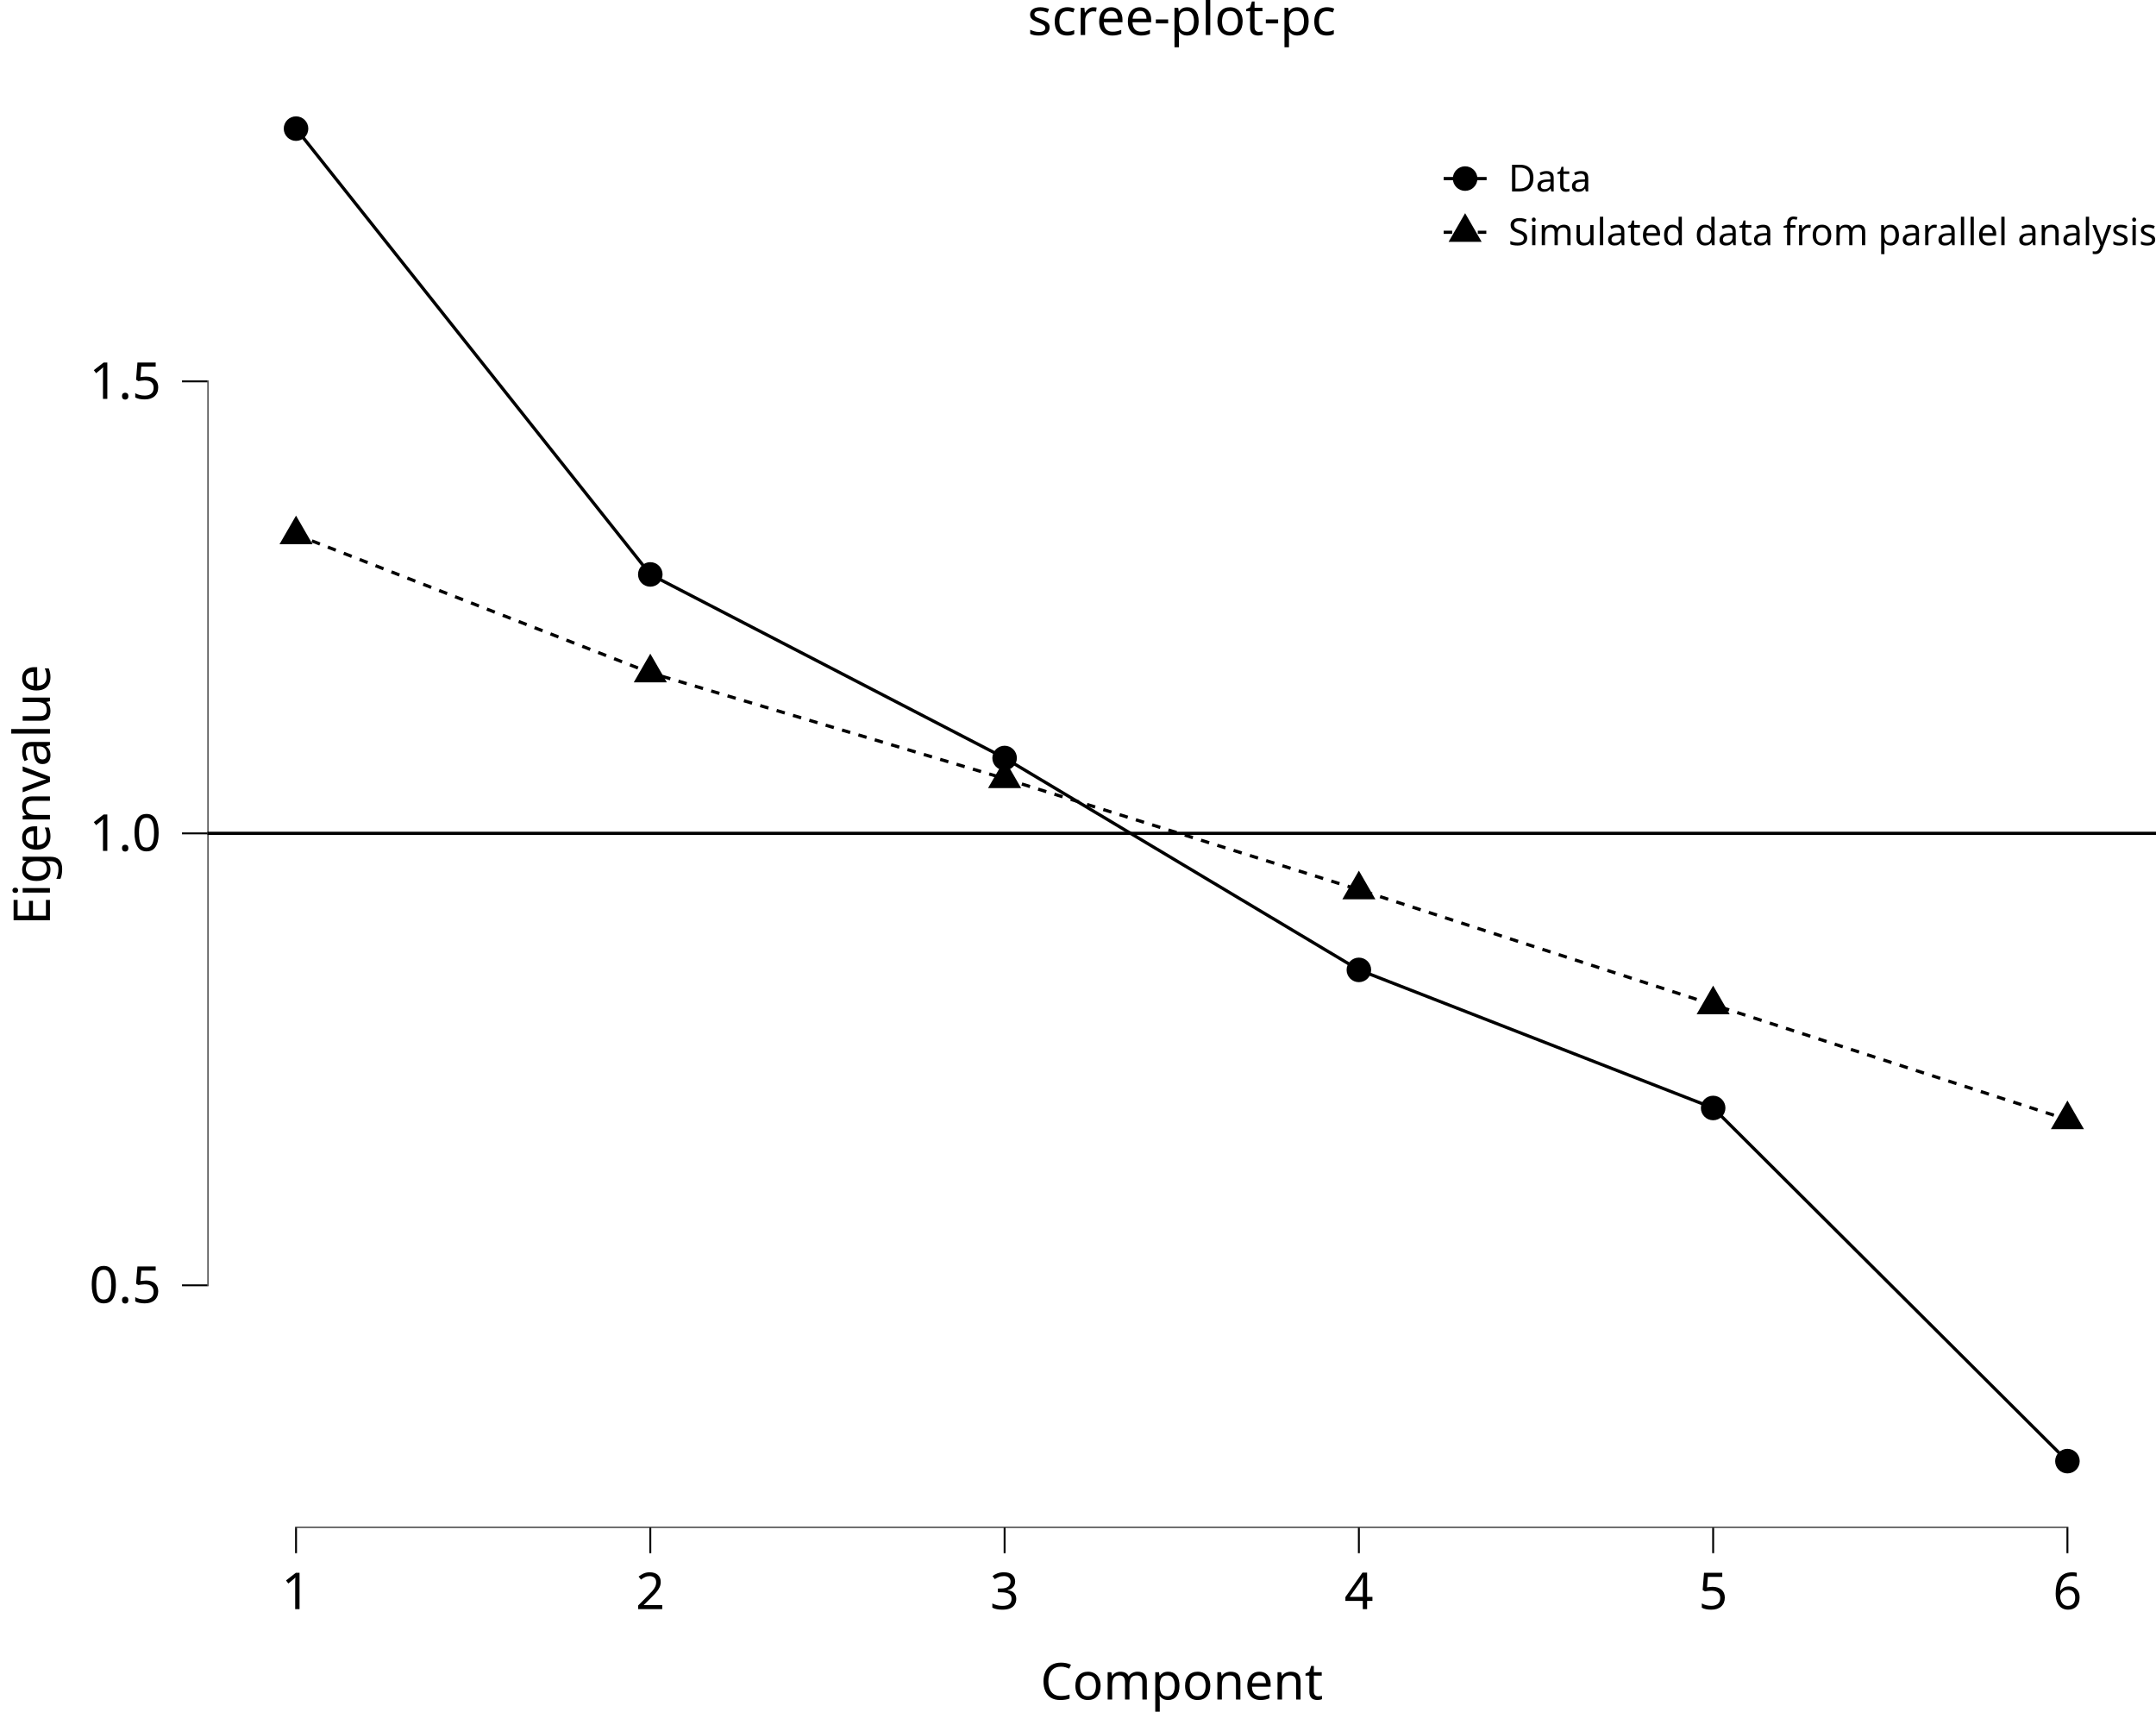
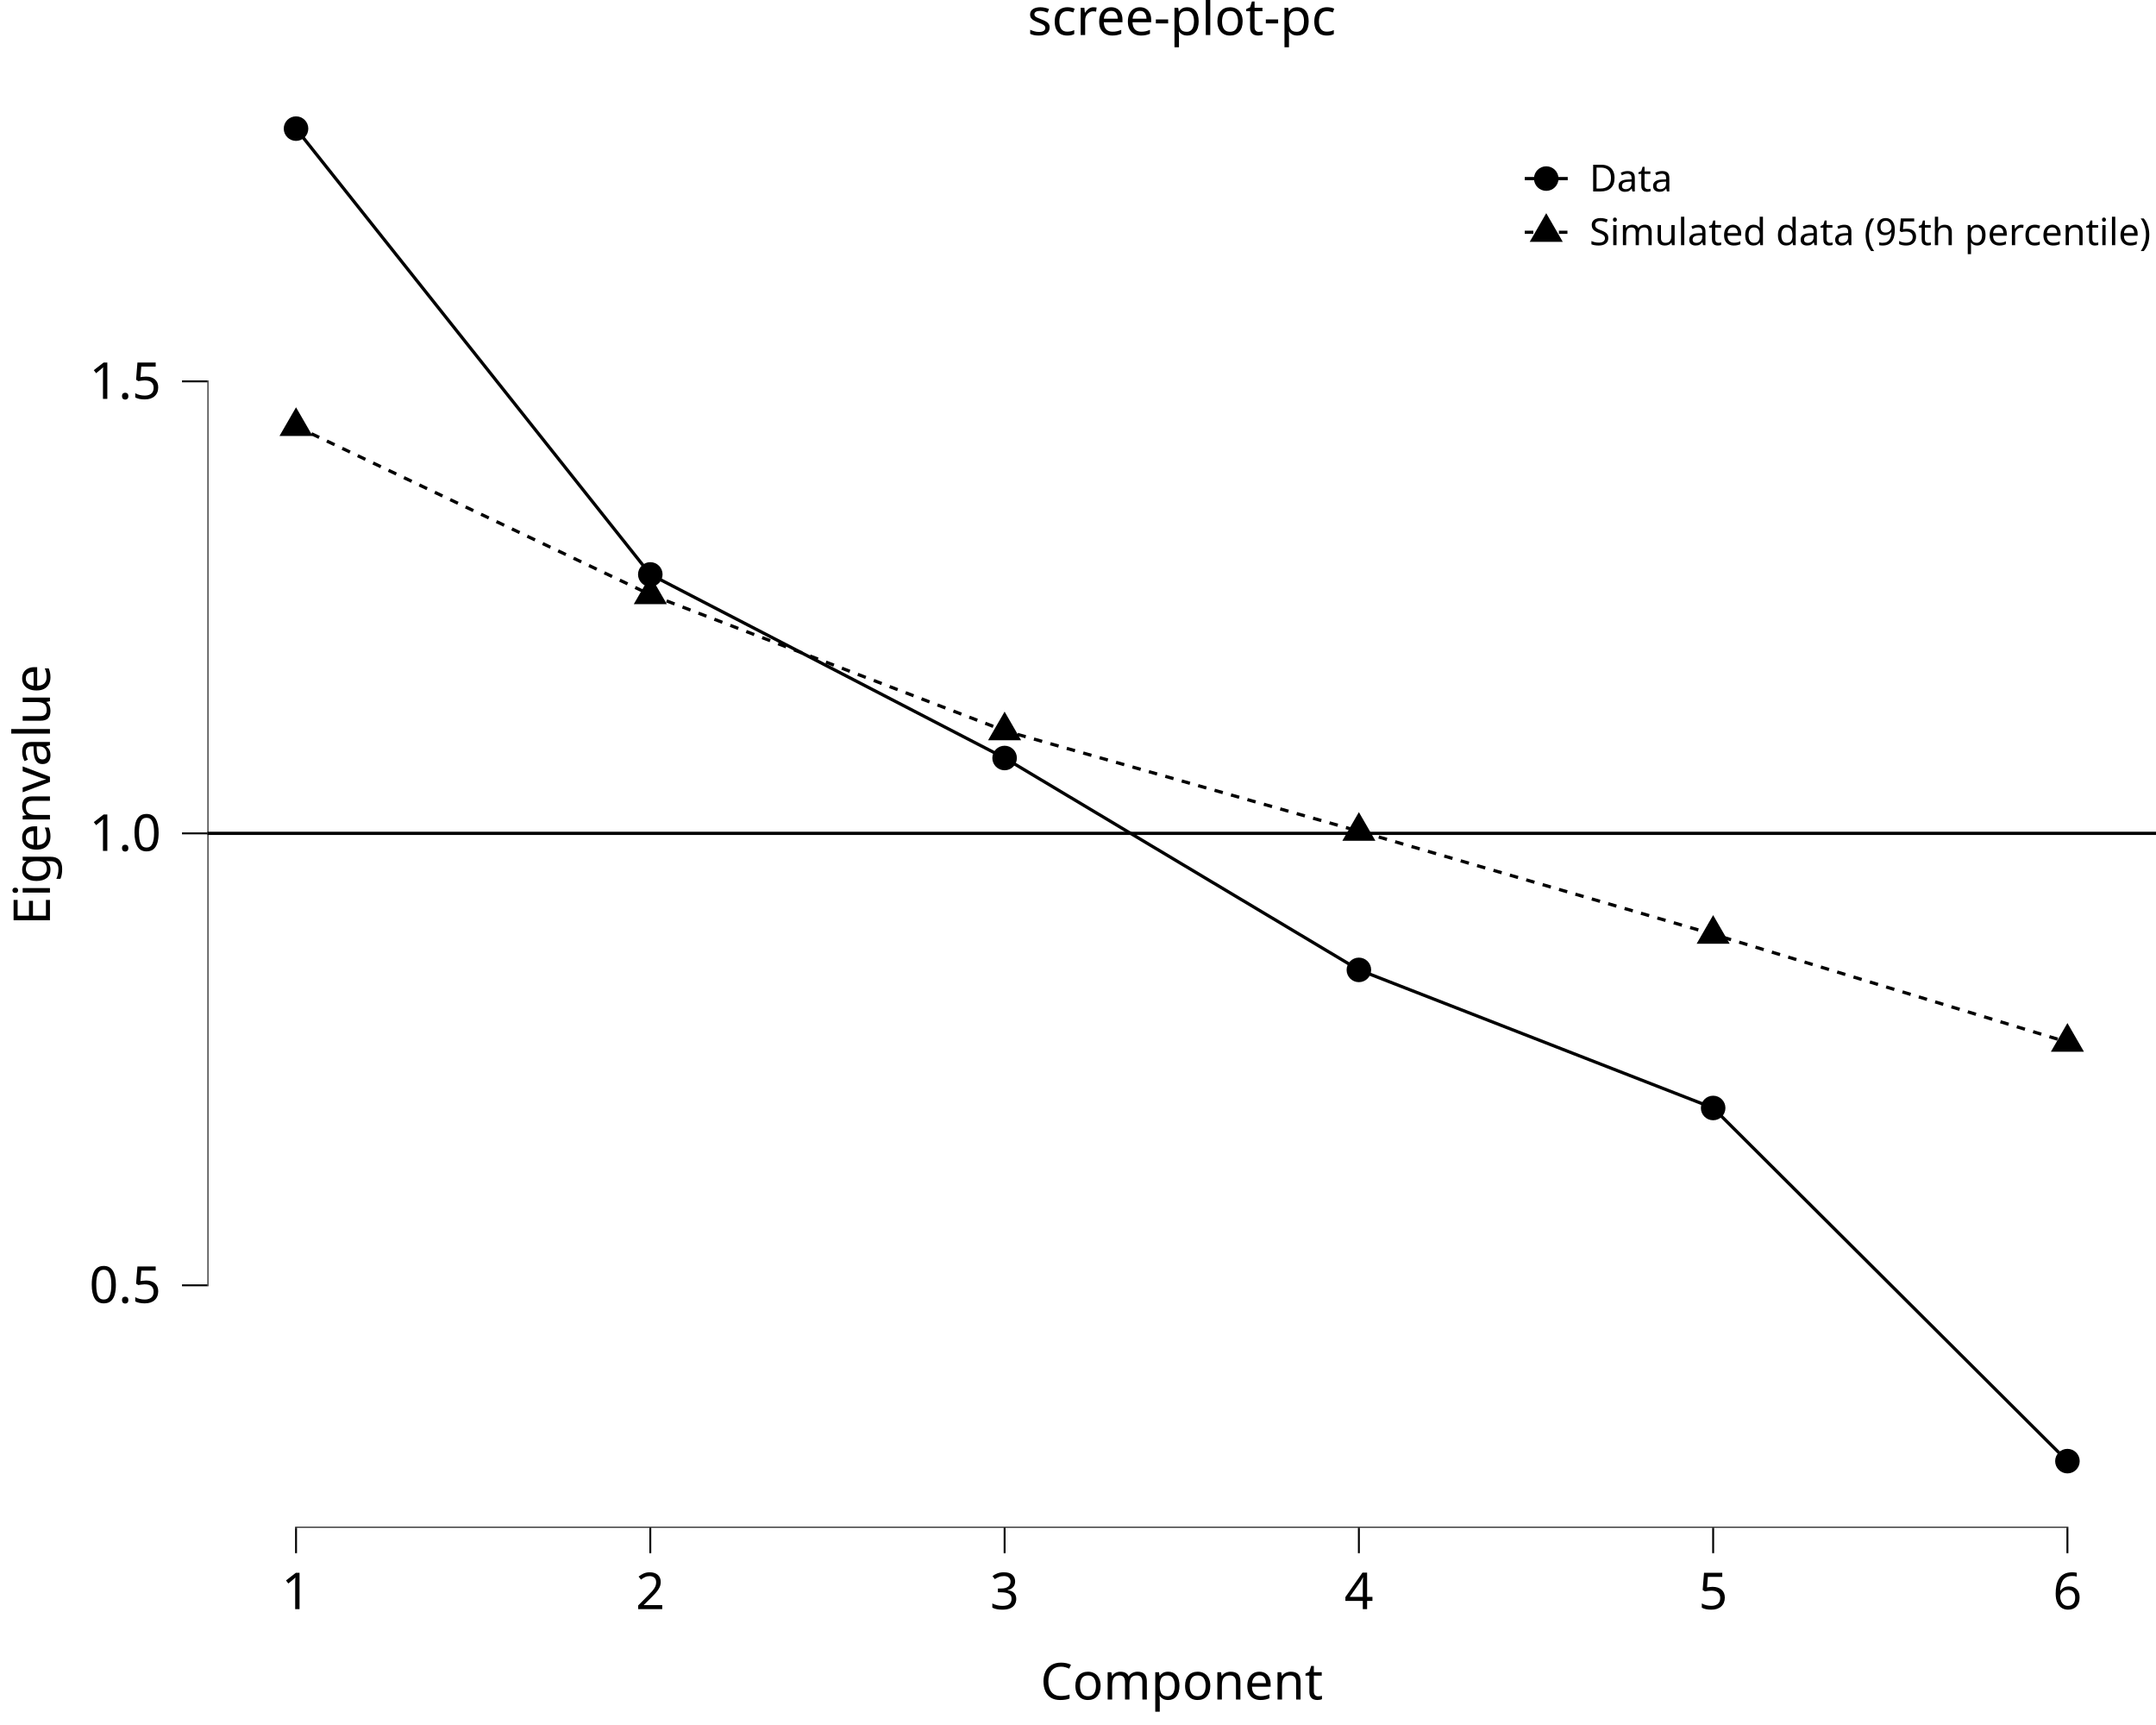
<svg xmlns="http://www.w3.org/2000/svg" class="svglite" data-engine-version="2.0" width="720.00pt" height="576.00pt" viewBox="0 0 720.00 576.00">
  <defs>
    <style type="text/css">
    .svglite line, .svglite polyline, .svglite polygon, .svglite path, .svglite rect, .svglite circle {
      fill: none;
      stroke: #000000;
      stroke-linecap: round;
      stroke-linejoin: round;
      stroke-miterlimit: 10.00;
    }
  </style>
  </defs>
  <rect width="100%" height="100%" style="stroke: none; fill: #FFFFFF;" />
  <defs>
    <clipPath id="cpMC4wMHw3MjAuMDB8MC4wMHw1NzYuMDA=">
      <rect x="0.00" y="0.00" width="720.00" height="576.00" />
    </clipPath>
  </defs>
  <g clip-path="url(#cpMC4wMHw3MjAuMDB8MC4wMHw1NzYuMDA=)">
    <rect x="-0" y="0.00" width="720.00" height="576.00" style="stroke-width: 10.67; stroke: none;" />
  </g>
  <defs>
    <clipPath id="cpNjkuMjh8NzIwLjAwfDIwLjcxfDUxMC4xNA==">
      <rect x="69.28" y="20.71" width="650.72" height="489.43" />
    </clipPath>
  </defs>
  <g clip-path="url(#cpNjkuMjh8NzIwLjAwfDIwLjcxfDUxMC4xNA==)">
    <rect x="69.28" y="20.71" width="650.72" height="489.43" style="stroke-width: 10.67; stroke: none;" />
    <polyline points="98.86,42.95 217.17,191.81 335.49,253.11 453.80,323.86 572.11,369.97 690.42,487.89 " style="stroke-width: 1.07; stroke-linecap: butt;" />
-     <polyline points="98.86,178.54 217.17,224.65 335.49,259.98 453.80,297.09 572.11,335.49 690.42,373.85 " style="stroke-width: 1.07; stroke-dasharray: 2.85,2.85; stroke-linecap: butt;" />
+     <polyline points="98.86,142.38 217.17,198.56 335.49,244.00 453.80,277.55 572.11,311.95 690.42,347.99 " style="stroke-width: 1.07; stroke-dasharray: 2.85,2.85; stroke-linecap: butt;" />
    <line x1="69.28" y1="278.27" x2="720.00" y2="278.27" style="stroke-width: 1.07; stroke-linecap: butt;" />
    <circle cx="98.86" cy="42.95" r="4.10" style="stroke-width: 0.71; stroke: none; fill: #000000;" />
    <circle cx="217.17" cy="191.81" r="4.10" style="stroke-width: 0.71; stroke: none; fill: #000000;" />
    <circle cx="335.49" cy="253.11" r="4.10" style="stroke-width: 0.71; stroke: none; fill: #000000;" />
    <circle cx="453.80" cy="323.86" r="4.10" style="stroke-width: 0.71; stroke: none; fill: #000000;" />
    <circle cx="572.11" cy="369.97" r="4.10" style="stroke-width: 0.71; stroke: none; fill: #000000;" />
    <circle cx="690.42" cy="487.89" r="4.10" style="stroke-width: 0.71; stroke: none; fill: #000000;" />
-     <polygon points="98.86,172.17 104.38,181.73 93.34,181.73 " style="stroke-width: 0.71; stroke: none; fill: #000000;" />
-     <polygon points="217.17,218.27 222.70,227.84 211.65,227.84 " style="stroke-width: 0.71; stroke: none; fill: #000000;" />
-     <polygon points="335.49,253.60 341.01,263.16 329.96,263.16 " style="stroke-width: 0.71; stroke: none; fill: #000000;" />
-     <polygon points="453.80,290.72 459.32,300.28 448.28,300.28 " style="stroke-width: 0.71; stroke: none; fill: #000000;" />
-     <polygon points="572.11,329.11 577.63,338.67 566.59,338.67 " style="stroke-width: 0.71; stroke: none; fill: #000000;" />
-     <polygon points="690.42,367.48 695.94,377.04 684.90,377.04 " style="stroke-width: 0.71; stroke: none; fill: #000000;" />
+     <polygon points="98.86,136.00 104.38,145.57 93.34,145.57 " style="stroke-width: 0.71; stroke: none; fill: #000000;" />
+     <polygon points="217.17,192.18 222.70,201.74 211.65,201.74 " style="stroke-width: 0.71; stroke: none; fill: #000000;" />
+     <polygon points="335.49,237.62 341.01,247.19 329.96,247.19 " style="stroke-width: 0.71; stroke: none; fill: #000000;" />
+     <polygon points="453.80,271.18 459.32,280.74 448.28,280.74 " style="stroke-width: 0.71; stroke: none; fill: #000000;" />
+     <polygon points="572.11,305.57 577.63,315.13 566.59,315.13 " style="stroke-width: 0.71; stroke: none; fill: #000000;" />
+     <polygon points="690.42,341.61 695.94,351.18 684.90,351.18 " style="stroke-width: 0.71; stroke: none; fill: #000000;" />
    <line x1="98.54" y1="510.14" x2="690.74" y2="510.14" style="stroke-width: 0.64; stroke-linecap: butt;" />
    <line x1="69.28" y1="429.50" x2="69.28" y2="127.03" style="stroke-width: 0.64; stroke-linecap: butt;" />
    <rect x="69.28" y="20.71" width="650.72" height="489.43" style="stroke-width: 0.00; stroke: none;" />
  </g>
  <g clip-path="url(#cpMC4wMHw3MjAuMDB8MC4wMHw1NzYuMDA=)">
    <polyline points="69.28,510.14 69.28,20.71 " style="stroke-width: 0.00; stroke: none; stroke-linecap: butt;" />
    <text x="53.81" y="435.04" text-anchor="end" style="font-size: 17.00px; font-family: sans;" textLength="23.63px" lengthAdjust="spacingAndGlyphs">0.5</text>
    <text x="53.81" y="284.12" text-anchor="end" style="font-size: 17.00px; font-family: sans;" textLength="23.63px" lengthAdjust="spacingAndGlyphs">1.0</text>
    <text x="53.81" y="133.20" text-anchor="end" style="font-size: 17.00px; font-family: sans;" textLength="23.63px" lengthAdjust="spacingAndGlyphs">1.5</text>
    <polyline points="60.78,429.19 69.28,429.19 " style="stroke-width: 0.64; stroke-linecap: butt;" />
    <polyline points="60.78,278.27 69.28,278.27 " style="stroke-width: 0.64; stroke-linecap: butt;" />
    <polyline points="60.78,127.35 69.28,127.35 " style="stroke-width: 0.64; stroke-linecap: butt;" />
    <polyline points="69.28,510.14 720.00,510.14 " style="stroke-width: 0.00; stroke: none; stroke-linecap: butt;" />
    <polyline points="98.86,518.64 98.86,510.14 " style="stroke-width: 0.64; stroke-linecap: butt;" />
    <polyline points="217.17,518.64 217.17,510.14 " style="stroke-width: 0.64; stroke-linecap: butt;" />
    <polyline points="335.49,518.64 335.49,510.14 " style="stroke-width: 0.64; stroke-linecap: butt;" />
    <polyline points="453.80,518.64 453.80,510.14 " style="stroke-width: 0.64; stroke-linecap: butt;" />
    <polyline points="572.11,518.64 572.11,510.14 " style="stroke-width: 0.64; stroke-linecap: butt;" />
    <polyline points="690.42,518.64 690.42,510.14 " style="stroke-width: 0.64; stroke-linecap: butt;" />
    <text x="98.86" y="537.32" text-anchor="middle" style="font-size: 17.00px; font-family: sans;" textLength="9.46px" lengthAdjust="spacingAndGlyphs">1</text>
    <text x="217.17" y="537.32" text-anchor="middle" style="font-size: 17.00px; font-family: sans;" textLength="9.46px" lengthAdjust="spacingAndGlyphs">2</text>
    <text x="335.49" y="537.32" text-anchor="middle" style="font-size: 17.00px; font-family: sans;" textLength="9.46px" lengthAdjust="spacingAndGlyphs">3</text>
    <text x="453.80" y="537.32" text-anchor="middle" style="font-size: 17.00px; font-family: sans;" textLength="9.46px" lengthAdjust="spacingAndGlyphs">4</text>
    <text x="572.11" y="537.32" text-anchor="middle" style="font-size: 17.00px; font-family: sans;" textLength="9.46px" lengthAdjust="spacingAndGlyphs">5</text>
    <text x="690.42" y="537.32" text-anchor="middle" style="font-size: 17.00px; font-family: sans;" textLength="9.46px" lengthAdjust="spacingAndGlyphs">6</text>
    <text x="394.64" y="567.49" text-anchor="middle" style="font-size: 17.00px; font-family: sans;" textLength="87.90px" lengthAdjust="spacingAndGlyphs">Component</text>
    <text transform="translate(16.68,265.42) rotate(-90)" text-anchor="middle" style="font-size: 17.00px; font-family: sans;" textLength="84.13px" lengthAdjust="spacingAndGlyphs">Eigenvalue</text>
-     <rect x="474.84" y="45.18" width="238.66" height="46.82" style="stroke-width: 0.75; stroke: none;" />
-     <rect x="474.84" y="45.18" width="238.66" height="46.82" style="stroke-width: 10.67; stroke: none;" />
-     <rect x="480.32" y="50.66" width="17.93" height="17.93" style="stroke-width: 10.67; stroke: none;" />
-     <line x1="482.11" y1="59.63" x2="496.46" y2="59.63" style="stroke-width: 1.07; stroke-linecap: butt;" />
-     <circle cx="489.28" cy="59.63" r="4.10" style="stroke-width: 0.71; stroke: none; fill: #000000;" />
-     <rect x="480.32" y="68.59" width="17.93" height="17.93" style="stroke-width: 10.67; stroke: none;" />
-     <line x1="482.11" y1="77.56" x2="496.46" y2="77.56" style="stroke-width: 1.07; stroke-dasharray: 2.85,2.85; stroke-linecap: butt;" />
-     <polygon points="489.28,71.18 494.80,80.75 483.76,80.75 " style="stroke-width: 0.71; stroke: none; fill: #000000;" />
-     <text x="503.73" y="63.93" style="font-size: 12.50px; font-family: sans;" textLength="26.41px" lengthAdjust="spacingAndGlyphs">Data</text>
-     <text x="503.73" y="81.86" style="font-size: 12.50px; font-family: sans;" textLength="204.28px" lengthAdjust="spacingAndGlyphs">Simulated data from parallel analysis</text>
+     <rect x="501.93" y="45.18" width="211.57" height="46.82" style="stroke-width: 0.75; stroke: none;" />
+     <rect x="501.93" y="45.18" width="211.57" height="46.82" style="stroke-width: 10.67; stroke: none;" />
+     <rect x="507.41" y="50.66" width="17.93" height="17.93" style="stroke-width: 10.67; stroke: none;" />
+     <line x1="509.20" y1="59.63" x2="523.55" y2="59.63" style="stroke-width: 1.07; stroke-linecap: butt;" />
+     <circle cx="516.37" cy="59.63" r="4.10" style="stroke-width: 0.71; stroke: none; fill: #000000;" />
+     <rect x="507.41" y="68.59" width="17.93" height="17.93" style="stroke-width: 10.67; stroke: none;" />
+     <line x1="509.20" y1="77.56" x2="523.55" y2="77.56" style="stroke-width: 1.07; stroke-dasharray: 2.85,2.85; stroke-linecap: butt;" />
+     <polygon points="516.37,71.18 521.89,80.75 510.85,80.75 " style="stroke-width: 0.71; stroke: none; fill: #000000;" />
+     <text x="530.82" y="63.93" style="font-size: 12.50px; font-family: sans;" textLength="26.41px" lengthAdjust="spacingAndGlyphs">Data</text>
+     <text x="530.82" y="81.86" style="font-size: 12.50px; font-family: sans;" textLength="177.19px" lengthAdjust="spacingAndGlyphs">Simulated data (95th percentile)</text>
    <text x="394.64" y="11.70" text-anchor="middle" style="font-size: 17.00px; font-family: sans;" textLength="98.28px" lengthAdjust="spacingAndGlyphs">scree-plot-pc</text>
  </g>
</svg>
